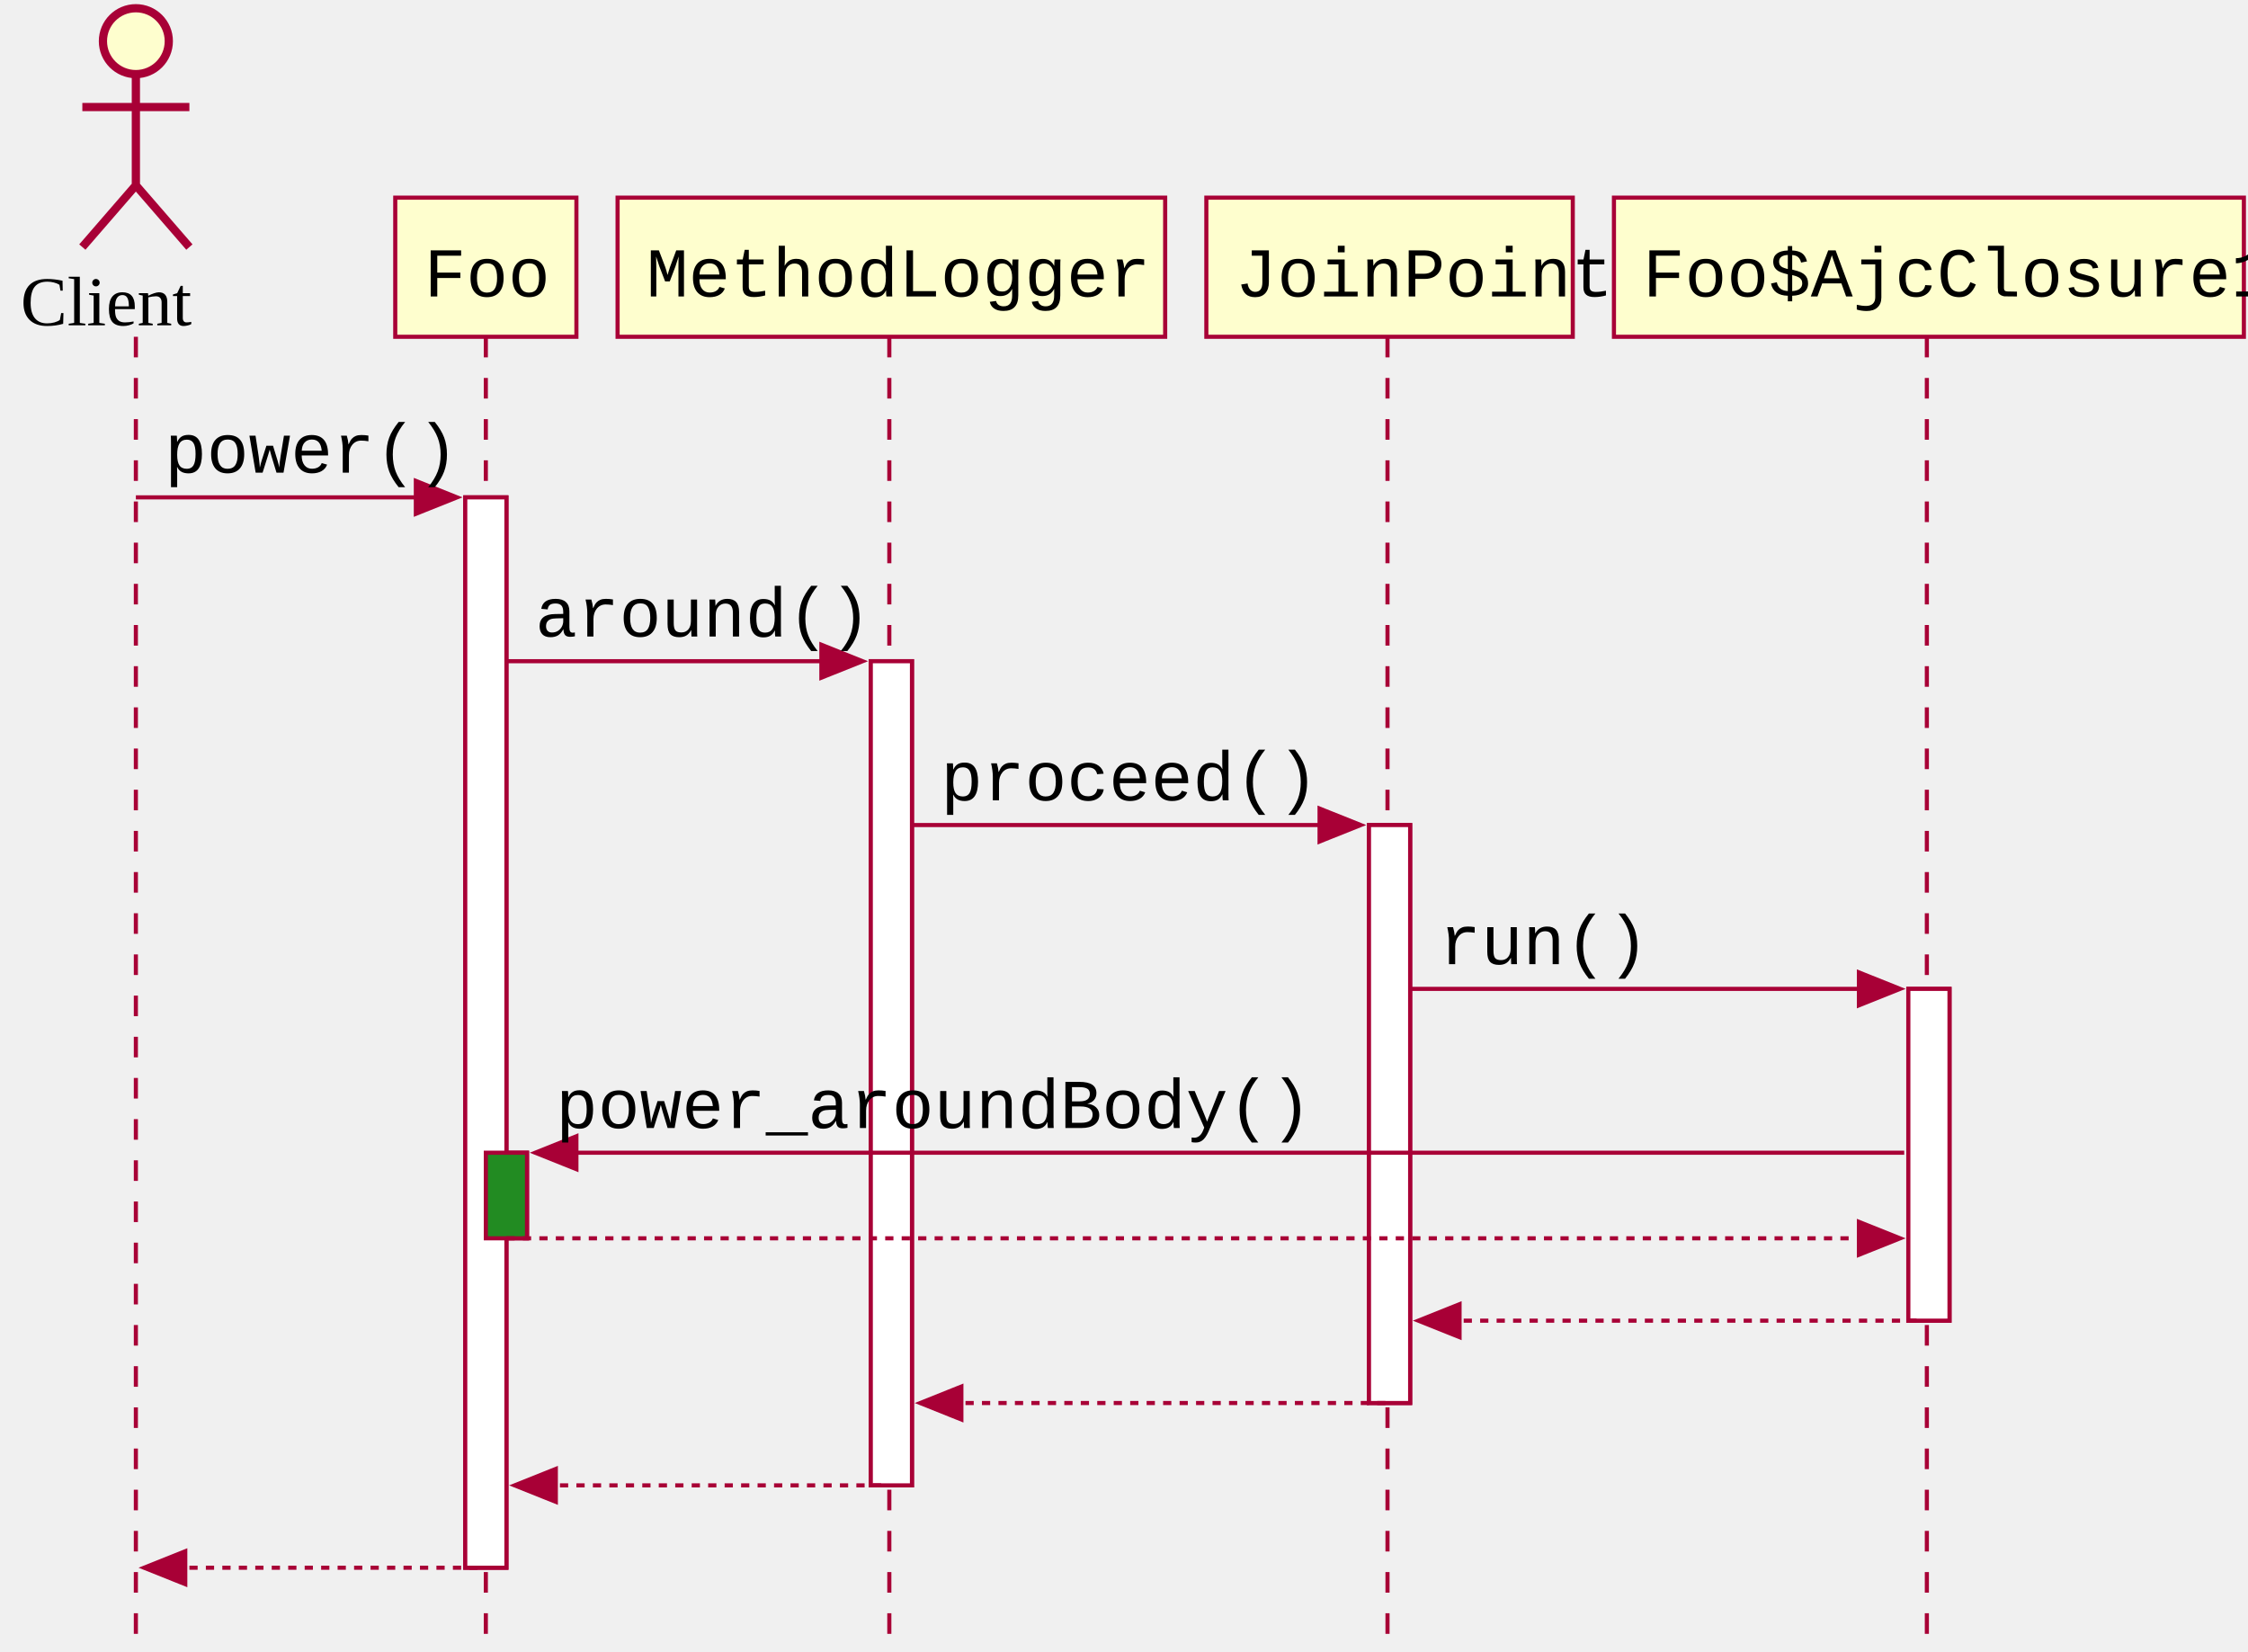
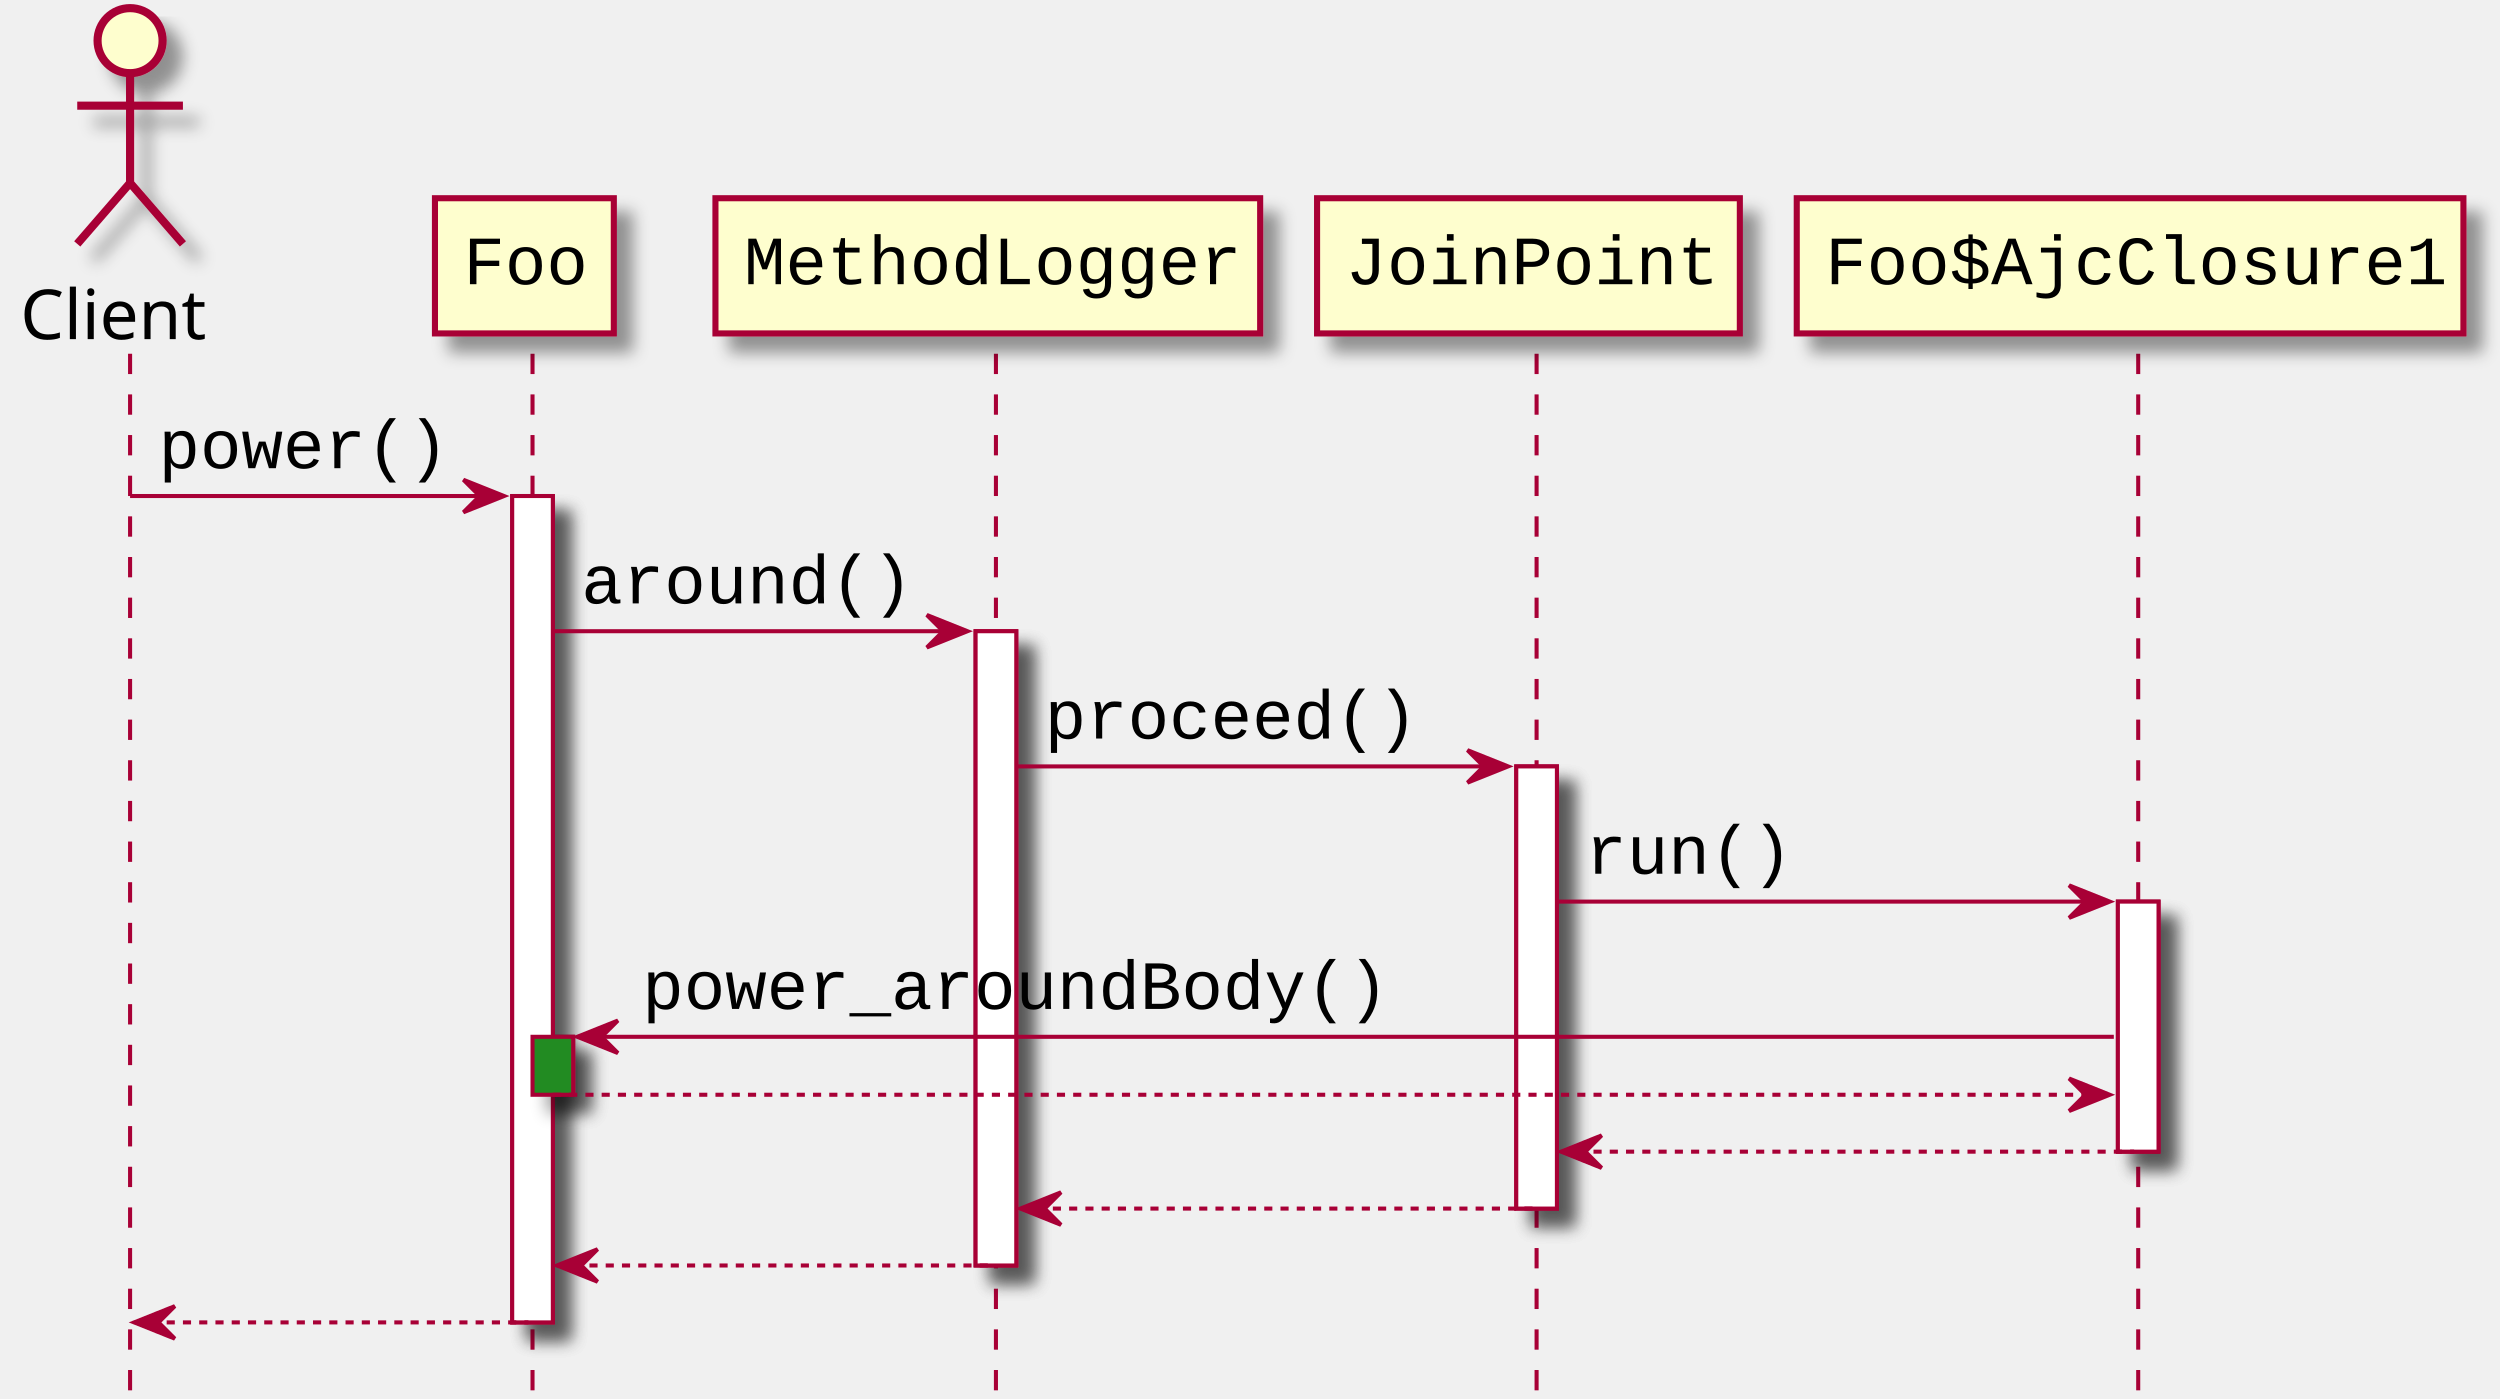
- <svg xmlns="http://www.w3.org/2000/svg" height="401pt" style="width:546px;height:401px;" version="1.1" viewBox="0 0 546 401" width="546pt">
-   <defs />
+ <svg xmlns="http://www.w3.org/2000/svg" height="344pt" style="width:615px;height:344px;" version="1.1" viewBox="0 0 615 344" width="615pt">
+   <defs>
+     <filter height="300%" id="f1" width="300%" x="-1" y="-1">
+       <feGaussianBlur result="blurOut" stdDeviation="2.0" />
+       <feColorMatrix in="blurOut" result="blurOut2" type="matrix" values="0 0 0 0 0 0 0 0 0 0 0 0 0 0 0 0 0 0 .4 0" />
+       <feOffset dx="4.0" dy="4.0" in="blurOut2" result="blurOut3" />
+       <feBlend in="SourceGraphic" in2="blurOut3" mode="normal" />
+     </filter>
+   </defs>
  <g>
-     <rect fill="#FFFFFF" height="259.945" style="stroke: #A80036; stroke-width: 1.0;" width="10.0" x="113.0" y="120.789" />
-     <rect fill="#228B22" height="20.789" style="stroke: #A80036; stroke-width: 1.0;" width="10.0" x="118.0" y="279.945" />
-     <rect fill="#FFFFFF" height="200.156" style="stroke: #A80036; stroke-width: 1.0;" width="10.0" x="211.5" y="160.578" />
-     <rect fill="#FFFFFF" height="140.367" style="stroke: #A80036; stroke-width: 1.0;" width="10.0" x="332.5" y="200.367" />
-     <rect fill="#FFFFFF" height="80.578" style="stroke: #A80036; stroke-width: 1.0;" width="10.0" x="463.5" y="240.156" />
-     <line style="stroke: #A80036; stroke-width: 1.0; stroke-dasharray: 5.0,5.0;" x1="33.0" x2="33.0" y1="81.789" y2="400.734" />
-     <line style="stroke: #A80036; stroke-width: 1.0; stroke-dasharray: 5.0,5.0;" x1="118.0" x2="118.0" y1="81.789" y2="400.734" />
-     <line style="stroke: #A80036; stroke-width: 1.0; stroke-dasharray: 5.0,5.0;" x1="216.0" x2="216.0" y1="81.789" y2="400.734" />
-     <line style="stroke: #A80036; stroke-width: 1.0; stroke-dasharray: 5.0,5.0;" x1="337.0" x2="337.0" y1="81.789" y2="400.734" />
-     <line style="stroke: #A80036; stroke-width: 1.0; stroke-dasharray: 5.0,5.0;" x1="468.0" x2="468.0" y1="81.789" y2="400.734" />
-     <text fill="#000000" font-size="17" lengthAdjust="spacingAndGlyphs" textLength="50.0" x="5.0" y="79.0">Client</text>
-     <ellipse cx="33.0" cy="10.0" fill="#FEFECE" rx="8.0" ry="8.0" style="stroke: #A80036; stroke-width: 2.0;" />
-     <path d="M33,18 L33,45 M20,26 L46,26 M33,45 L20,60 M33,45 L46,60 " fill="#FEFECE" style="stroke: #A80036; stroke-width: 2.0;" />
-     <rect fill="#FEFECE" height="33.789" style="stroke: #A80036; stroke-width: 1.0;" width="44.0" x="96.0" y="48.0" />
-     <text fill="#000000" font-family="Courier New" font-size="17" lengthAdjust="spacingAndGlyphs" textLength="30.0" x="103.0" y="72.0">Foo</text>
-     <rect fill="#FEFECE" height="33.789" style="stroke: #A80036; stroke-width: 1.0;" width="133.0" x="150.0" y="48.0" />
-     <text fill="#000000" font-family="Courier New" font-size="17" lengthAdjust="spacingAndGlyphs" textLength="119.0" x="157.0" y="72.0">MethodLogger</text>
-     <rect fill="#FEFECE" height="33.789" style="stroke: #A80036; stroke-width: 1.0;" width="89.0" x="293.0" y="48.0" />
-     <text fill="#000000" font-family="Courier New" font-size="17" lengthAdjust="spacingAndGlyphs" textLength="75.0" x="300.0" y="72.0">JoinPoint</text>
-     <rect fill="#FEFECE" height="33.789" style="stroke: #A80036; stroke-width: 1.0;" width="153.0" x="392.0" y="48.0" />
-     <text fill="#000000" font-family="Courier New" font-size="17" lengthAdjust="spacingAndGlyphs" textLength="139.0" x="399.0" y="72.0">Foo$AjcClosure1</text>
-     <rect fill="#FFFFFF" height="259.945" style="stroke: #A80036; stroke-width: 1.0;" width="10.0" x="113.0" y="120.789" />
-     <rect fill="#228B22" height="20.789" style="stroke: #A80036; stroke-width: 1.0;" width="10.0" x="118.0" y="279.945" />
-     <rect fill="#FFFFFF" height="200.156" style="stroke: #A80036; stroke-width: 1.0;" width="10.0" x="211.5" y="160.578" />
-     <rect fill="#FFFFFF" height="140.367" style="stroke: #A80036; stroke-width: 1.0;" width="10.0" x="332.5" y="200.367" />
-     <rect fill="#FFFFFF" height="80.578" style="stroke: #A80036; stroke-width: 1.0;" width="10.0" x="463.5" y="240.156" />
-     <line style="stroke: #A80036; stroke-width: 1.0;" x1="33.0" x2="107.0" y1="120.789" y2="120.789" />
-     <polygon fill="#A80036" points="101.0,116.789,111.0,120.789,101.0,124.789" style="stroke: #A80036; stroke-width: 1.0;" />
-     <text fill="#000000" font-family="Courier New" font-size="17" lengthAdjust="spacingAndGlyphs" textLength="66.0" x="40.0" y="114.789">power()</text>
-     <line style="stroke: #A80036; stroke-width: 1.0;" x1="123.0" x2="205.5" y1="160.578" y2="160.578" />
-     <polygon fill="#A80036" points="199.5,156.578,209.5,160.578,199.5,164.578" style="stroke: #A80036; stroke-width: 1.0;" />
-     <text fill="#000000" font-family="Courier New" font-size="17" lengthAdjust="spacingAndGlyphs" textLength="73.0" x="130.0" y="154.578">around()</text>
-     <line style="stroke: #A80036; stroke-width: 1.0;" x1="221.5" x2="326.5" y1="200.367" y2="200.367" />
-     <polygon fill="#A80036" points="320.5,196.367,330.5,200.367,320.5,204.367" style="stroke: #A80036; stroke-width: 1.0;" />
-     <text fill="#000000" font-family="Courier New" font-size="17" lengthAdjust="spacingAndGlyphs" textLength="79.0" x="228.5" y="194.367">proceed()</text>
-     <line style="stroke: #A80036; stroke-width: 1.0;" x1="342.5" x2="457.5" y1="240.156" y2="240.156" />
-     <polygon fill="#A80036" points="451.5,236.156,461.5,240.156,451.5,244.156" style="stroke: #A80036; stroke-width: 1.0;" />
-     <text fill="#000000" font-family="Courier New" font-size="17" lengthAdjust="spacingAndGlyphs" textLength="43.0" x="349.5" y="234.156">run()</text>
-     <line style="stroke: #A80036; stroke-width: 1.0;" x1="133.0" x2="462.5" y1="279.945" y2="279.945" />
-     <polygon fill="#A80036" points="140.0,275.945,130.0,279.945,140.0,283.945" style="stroke: #A80036; stroke-width: 1.0;" />
-     <text fill="#000000" font-family="Courier New" font-size="17" lengthAdjust="spacingAndGlyphs" textLength="176.0" x="135.0" y="273.945">power_aroundBody()</text>
-     <line style="stroke: #A80036; stroke-width: 1.0; stroke-dasharray: 2.0,2.0;" x1="123.0" x2="457.5" y1="300.734" y2="300.734" />
-     <polygon fill="#A80036" points="451.5,296.734,461.5,300.734,451.5,304.734" style="stroke: #A80036; stroke-width: 1.0;" />
-     <line style="stroke: #A80036; stroke-width: 1.0; stroke-dasharray: 2.0,2.0;" x1="347.5" x2="467.5" y1="320.734" y2="320.734" />
-     <polygon fill="#A80036" points="354.5,316.734,344.5,320.734,354.5,324.734" style="stroke: #A80036; stroke-width: 1.0;" />
-     <line style="stroke: #A80036; stroke-width: 1.0; stroke-dasharray: 2.0,2.0;" x1="226.5" x2="336.5" y1="340.734" y2="340.734" />
-     <polygon fill="#A80036" points="233.5,336.734,223.5,340.734,233.5,344.734" style="stroke: #A80036; stroke-width: 1.0;" />
-     <line style="stroke: #A80036; stroke-width: 1.0; stroke-dasharray: 2.0,2.0;" x1="128.0" x2="215.5" y1="360.734" y2="360.734" />
-     <polygon fill="#A80036" points="135.0,356.734,125.0,360.734,135.0,364.734" style="stroke: #A80036; stroke-width: 1.0;" />
-     <line style="stroke: #A80036; stroke-width: 1.0; stroke-dasharray: 2.0,2.0;" x1="38.0" x2="117.0" y1="380.734" y2="380.734" />
-     <polygon fill="#A80036" points="45.0,376.734,35.0,380.734,45.0,384.734" style="stroke: #A80036; stroke-width: 1.0;" />
+     <rect fill="#FFFFFF" filter="url(#f1)" height="203.289" style="stroke: #A80036; stroke-width: 1.0;" width="10" x="126" y="122.022" />
+     <rect fill="#228B22" filter="url(#f1)" height="14.258" style="stroke: #A80036; stroke-width: 1.0;" width="10" x="131" y="255.053" />
+     <rect fill="#FFFFFF" filter="url(#f1)" height="156.031" style="stroke: #A80036; stroke-width: 1.0;" width="10" x="240" y="155.279" />
+     <rect fill="#FFFFFF" filter="url(#f1)" height="108.773" style="stroke: #A80036; stroke-width: 1.0;" width="10" x="373" y="188.537" />
+     <rect fill="#FFFFFF" filter="url(#f1)" height="61.516" style="stroke: #A80036; stroke-width: 1.0;" width="10" x="521" y="221.795" />
+     <line style="stroke: #A80036; stroke-width: 1.0; stroke-dasharray: 5.0,5.0;" x1="32" x2="32" y1="87.022" y2="343.31" />
+     <line style="stroke: #A80036; stroke-width: 1.0; stroke-dasharray: 5.0,5.0;" x1="131" x2="131" y1="87.022" y2="343.31" />
+     <line style="stroke: #A80036; stroke-width: 1.0; stroke-dasharray: 5.0,5.0;" x1="245" x2="245" y1="87.022" y2="343.31" />
+     <line style="stroke: #A80036; stroke-width: 1.0; stroke-dasharray: 5.0,5.0;" x1="378" x2="378" y1="87.022" y2="343.31" />
+     <line style="stroke: #A80036; stroke-width: 1.0; stroke-dasharray: 5.0,5.0;" x1="526" x2="526" y1="87.022" y2="343.31" />
+     <text fill="#000000" font-family="sans-serif" font-size="17" lengthAdjust="spacingAndGlyphs" textLength="48" x="5" y="83.436">Client</text>
+     <ellipse cx="32" cy="10" fill="#FEFECE" filter="url(#f1)" rx="8" ry="8" style="stroke: #A80036; stroke-width: 2.0;" />
+     <path d="M32,18 L32,45 M19,26 L45,26 M32,45 L19,60 M32,45 L45,60 " fill="#FEFECE" filter="url(#f1)" style="stroke: #A80036; stroke-width: 2.0;" />
+     <rect fill="#FEFECE" filter="url(#f1)" height="33.258" style="stroke: #A80036; stroke-width: 1.5;" width="44" x="107" y="48.764" />
+     <text fill="#000000" font-family="Courier New" font-size="17" lengthAdjust="spacingAndGlyphs" textLength="30" x="114" y="69.916">Foo</text>
+     <rect fill="#FEFECE" filter="url(#f1)" height="33.258" style="stroke: #A80036; stroke-width: 1.5;" width="134" x="176" y="48.764" />
+     <text fill="#000000" font-family="Courier New" font-size="17" lengthAdjust="spacingAndGlyphs" textLength="120" x="183" y="69.916">MethodLogger</text>
+     <rect fill="#FEFECE" filter="url(#f1)" height="33.258" style="stroke: #A80036; stroke-width: 1.5;" width="104" x="324" y="48.764" />
+     <text fill="#000000" font-family="Courier New" font-size="17" lengthAdjust="spacingAndGlyphs" textLength="90" x="331" y="69.916">JoinPoint</text>
+     <rect fill="#FEFECE" filter="url(#f1)" height="33.258" style="stroke: #A80036; stroke-width: 1.5;" width="164" x="442" y="48.764" />
+     <text fill="#000000" font-family="Courier New" font-size="17" lengthAdjust="spacingAndGlyphs" textLength="150" x="449" y="69.916">Foo$AjcClosure1</text>
+     <rect fill="#FFFFFF" filter="url(#f1)" height="203.289" style="stroke: #A80036; stroke-width: 1.0;" width="10" x="126" y="122.022" />
+     <rect fill="#228B22" filter="url(#f1)" height="14.258" style="stroke: #A80036; stroke-width: 1.0;" width="10" x="131" y="255.053" />
+     <rect fill="#FFFFFF" filter="url(#f1)" height="156.031" style="stroke: #A80036; stroke-width: 1.0;" width="10" x="240" y="155.279" />
+     <rect fill="#FFFFFF" filter="url(#f1)" height="108.773" style="stroke: #A80036; stroke-width: 1.0;" width="10" x="373" y="188.537" />
+     <rect fill="#FFFFFF" filter="url(#f1)" height="61.516" style="stroke: #A80036; stroke-width: 1.0;" width="10" x="521" y="221.795" />
+     <polygon fill="#A80036" points="114,118.022,124,122.022,114,126.022,118,122.022" style="stroke: #A80036; stroke-width: 1.0;" />
+     <line style="stroke: #A80036; stroke-width: 1.0;" x1="32" x2="120" y1="122.022" y2="122.022" />
+     <text fill="#000000" font-family="Courier New" font-size="17" lengthAdjust="spacingAndGlyphs" textLength="70" x="39" y="115.174">power()</text>
+     <polygon fill="#A80036" points="228,151.279,238,155.279,228,159.279,232,155.279" style="stroke: #A80036; stroke-width: 1.0;" />
+     <line style="stroke: #A80036; stroke-width: 1.0;" x1="136" x2="234" y1="155.279" y2="155.279" />
+     <text fill="#000000" font-family="Courier New" font-size="17" lengthAdjust="spacingAndGlyphs" textLength="80" x="143" y="148.432">around()</text>
+     <polygon fill="#A80036" points="361,184.537,371,188.537,361,192.537,365,188.537" style="stroke: #A80036; stroke-width: 1.0;" />
+     <line style="stroke: #A80036; stroke-width: 1.0;" x1="250" x2="367" y1="188.537" y2="188.537" />
+     <text fill="#000000" font-family="Courier New" font-size="17" lengthAdjust="spacingAndGlyphs" textLength="90" x="257" y="181.69">proceed()</text>
+     <polygon fill="#A80036" points="509,217.795,519,221.795,509,225.795,513,221.795" style="stroke: #A80036; stroke-width: 1.0;" />
+     <line style="stroke: #A80036; stroke-width: 1.0;" x1="383" x2="515" y1="221.795" y2="221.795" />
+     <text fill="#000000" font-family="Courier New" font-size="17" lengthAdjust="spacingAndGlyphs" textLength="50" x="390" y="214.948">run()</text>
+     <polygon fill="#A80036" points="152,251.053,142,255.053,152,259.053,148,255.053" style="stroke: #A80036; stroke-width: 1.0;" />
+     <line style="stroke: #A80036; stroke-width: 1.0;" x1="146" x2="520" y1="255.053" y2="255.053" />
+     <text fill="#000000" font-family="Courier New" font-size="17" lengthAdjust="spacingAndGlyphs" textLength="180" x="158" y="248.206">power_aroundBody()</text>
+     <polygon fill="#A80036" points="509,265.31,519,269.31,509,273.31,513,269.31" style="stroke: #A80036; stroke-width: 1.0;" />
+     <line style="stroke: #A80036; stroke-width: 1.0; stroke-dasharray: 2.0,2.0;" x1="136" x2="515" y1="269.31" y2="269.31" />
+     <polygon fill="#A80036" points="394,279.31,384,283.31,394,287.31,390,283.31" style="stroke: #A80036; stroke-width: 1.0;" />
+     <line style="stroke: #A80036; stroke-width: 1.0; stroke-dasharray: 2.0,2.0;" x1="388" x2="525" y1="283.31" y2="283.31" />
+     <polygon fill="#A80036" points="261,293.31,251,297.31,261,301.31,257,297.31" style="stroke: #A80036; stroke-width: 1.0;" />
+     <line style="stroke: #A80036; stroke-width: 1.0; stroke-dasharray: 2.0,2.0;" x1="255" x2="377" y1="297.31" y2="297.31" />
+     <polygon fill="#A80036" points="147,307.31,137,311.31,147,315.31,143,311.31" style="stroke: #A80036; stroke-width: 1.0;" />
+     <line style="stroke: #A80036; stroke-width: 1.0; stroke-dasharray: 2.0,2.0;" x1="141" x2="244" y1="311.31" y2="311.31" />
+     <polygon fill="#A80036" points="43,321.31,33,325.31,43,329.31,39,325.31" style="stroke: #A80036; stroke-width: 1.0;" />
+     <line style="stroke: #A80036; stroke-width: 1.0; stroke-dasharray: 2.0,2.0;" x1="37" x2="130" y1="325.31" y2="325.31" />
  </g>
</svg>
